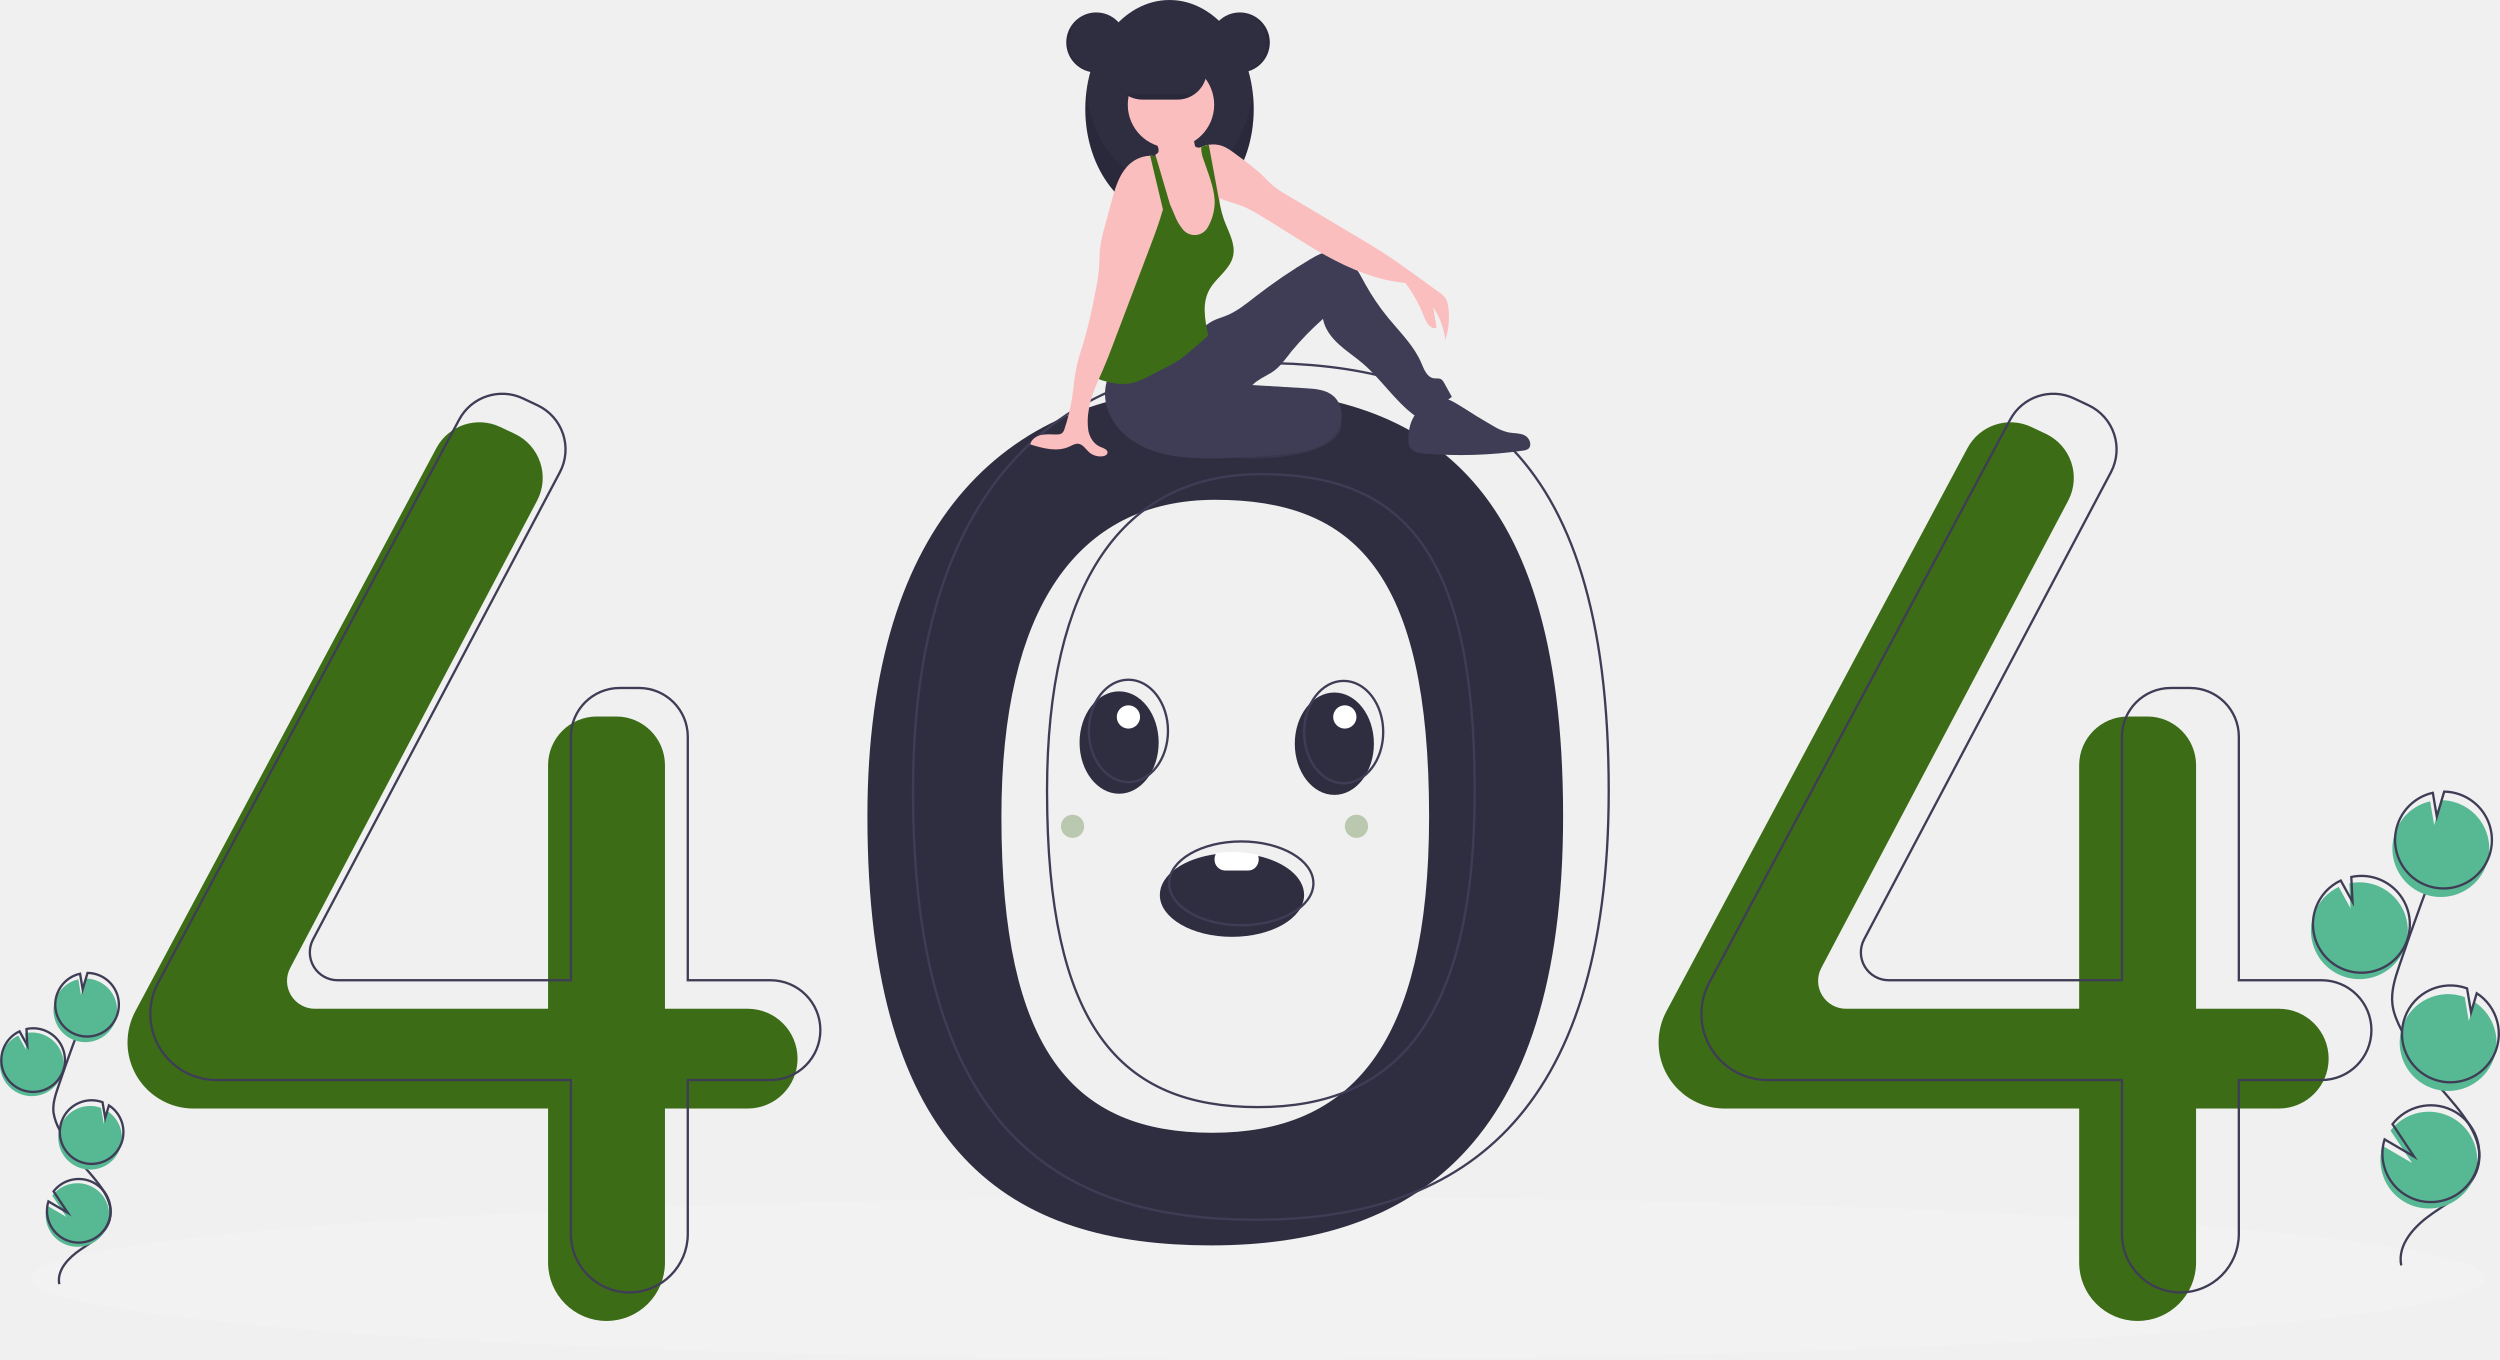
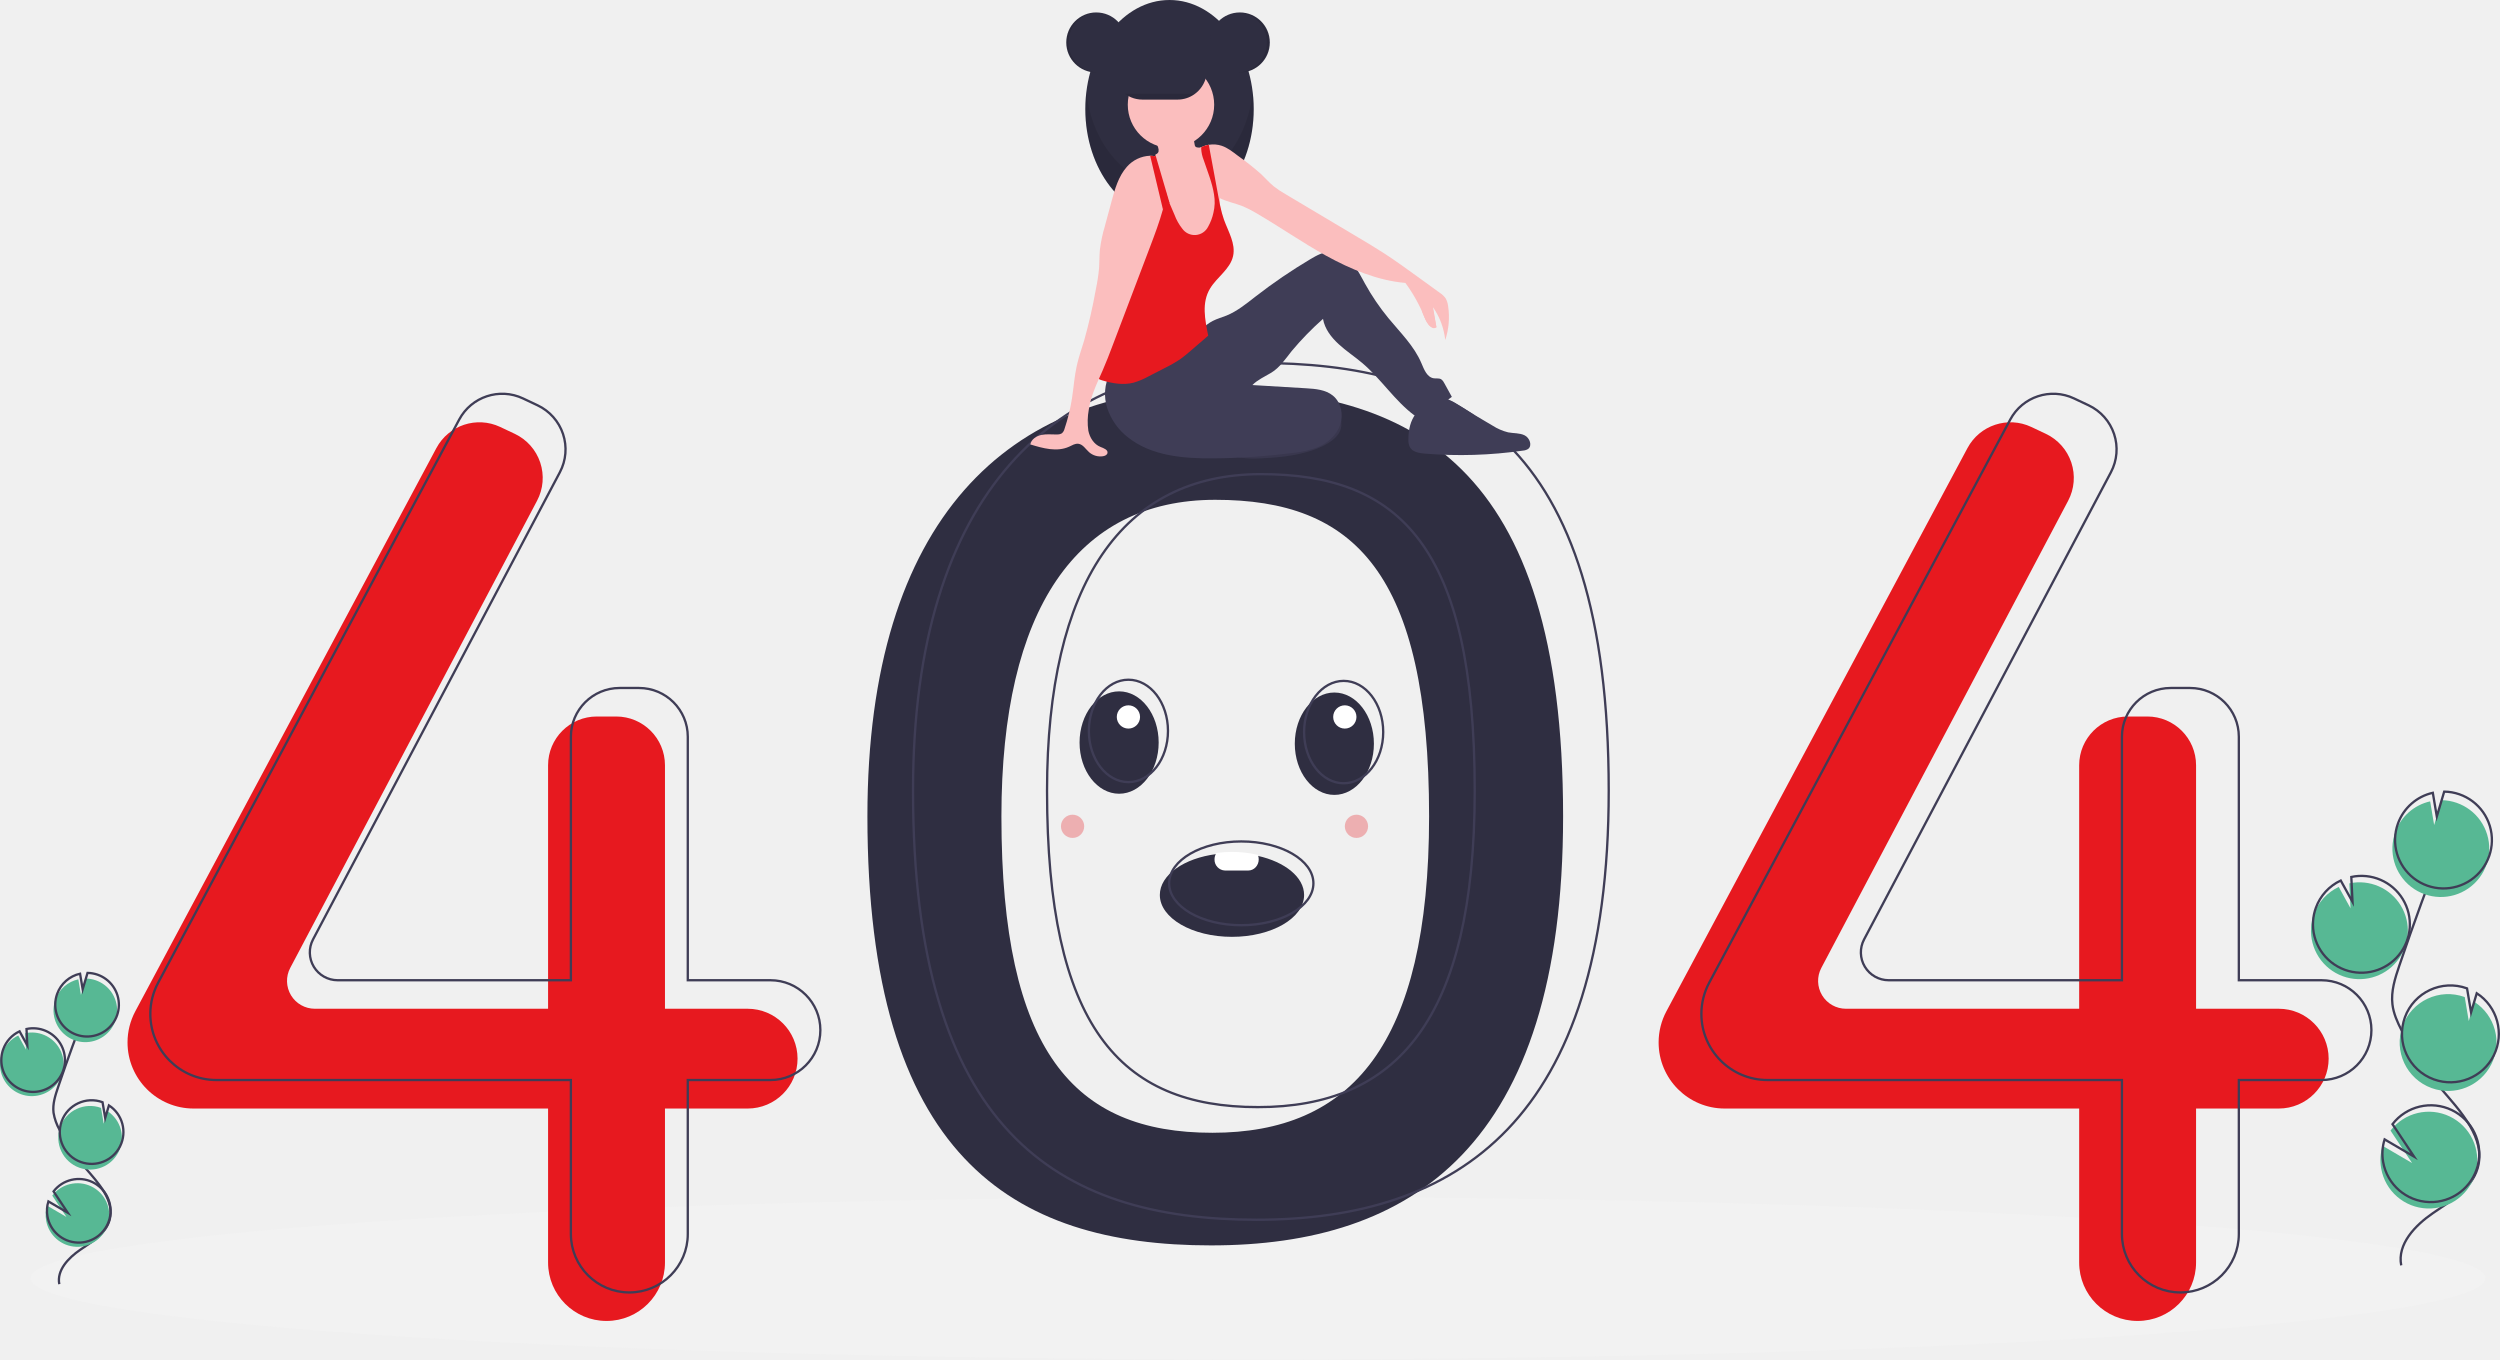
<svg xmlns="http://www.w3.org/2000/svg" id="fd59ce54-f850-4dfc-bc34-dd7d379d600e" data-name="Layer 1" width="1074.392" height="584.231" viewBox="0 0 1074.392 584.231">
  <ellipse cx="540.643" cy="549.309" rx="527.5" ry="34.922" fill="#f2f2f2" />
  <path d="M583.48,324.894c-85.944,0-147.651,55.139-147.651,183.798,0,145.813,61.707,184.411,147.651,184.411s151.327-42.274,151.327-184.411C734.807,356.753,669.424,324.894,583.48,324.894Zm.565,319.808c-59.527,0-90.626-34.923-90.626-135.916,0-89.112,32.372-136.105,91.899-136.105s91.899,30.868,91.899,136.105C677.217,607.234,643.572,644.703,584.045,644.703Z" transform="translate(-63.054 -157.8845)" fill="#2f2e41" />
-   <path d="M384.365,591.401H348.831V486.762A20.956,20.956,0,0,0,327.875,465.806h-8.326a20.956,20.956,0,0,0-20.956,20.956V591.401H198.363a11.963,11.963,0,0,1-10.578-17.552l106.082-200.78A20.956,20.956,0,0,0,284.287,344.33l-6.262-2.957a20.956,20.956,0,0,0-27.429,9.07L121.214,592.475a28.416,28.416,0,0,0-3.356,13.396v0a28.416,28.416,0,0,0,28.416,28.416H298.593v66.167a25.119,25.119,0,0,0,25.119,25.119h0a25.119,25.119,0,0,0,25.119-25.119V634.287h35.534a21.443,21.443,0,0,0,21.443-21.443v0A21.443,21.443,0,0,0,384.365,591.401Z" transform="translate(-63.054 -157.8845)" fill="#3c6d16" />
-   <path d="M1042.362,591.401h-35.534V486.762A20.956,20.956,0,0,0,985.872,465.806h-8.326a20.956,20.956,0,0,0-20.956,20.956V591.401H856.359a11.963,11.963,0,0,1-10.578-17.552L951.864,373.069A20.956,20.956,0,0,0,942.284,344.33l-6.262-2.957a20.956,20.956,0,0,0-27.429,9.07L779.211,592.475a28.416,28.416,0,0,0-3.356,13.396v0a28.416,28.416,0,0,0,28.416,28.416H956.589v66.167a25.119,25.119,0,0,0,25.119,25.119h0a25.119,25.119,0,0,0,25.119-25.119V634.287h35.534a21.443,21.443,0,0,0,21.443-21.443v0A21.443,21.443,0,0,0,1042.362,591.401Z" transform="translate(-63.054 -157.8845)" fill="#3c6d16" />
+   <path d="M384.365,591.401H348.831V486.762A20.956,20.956,0,0,0,327.875,465.806h-8.326a20.956,20.956,0,0,0-20.956,20.956V591.401H198.363a11.963,11.963,0,0,1-10.578-17.552l106.082-200.78A20.956,20.956,0,0,0,284.287,344.33l-6.262-2.957a20.956,20.956,0,0,0-27.429,9.07L121.214,592.475a28.416,28.416,0,0,0-3.356,13.396v0a28.416,28.416,0,0,0,28.416,28.416H298.593v66.167a25.119,25.119,0,0,0,25.119,25.119h0a25.119,25.119,0,0,0,25.119-25.119V634.287h35.534a21.443,21.443,0,0,0,21.443-21.443v0A21.443,21.443,0,0,0,384.365,591.401Z" transform="translate(-63.054 -157.8845)" fill="#e7191f" />
+   <path d="M1042.362,591.401h-35.534V486.762A20.956,20.956,0,0,0,985.872,465.806h-8.326a20.956,20.956,0,0,0-20.956,20.956V591.401H856.359a11.963,11.963,0,0,1-10.578-17.552L951.864,373.069A20.956,20.956,0,0,0,942.284,344.33l-6.262-2.957a20.956,20.956,0,0,0-27.429,9.07L779.211,592.475a28.416,28.416,0,0,0-3.356,13.396v0a28.416,28.416,0,0,0,28.416,28.416H956.589v66.167a25.119,25.119,0,0,0,25.119,25.119h0a25.119,25.119,0,0,0,25.119-25.119V634.287h35.534a21.443,21.443,0,0,0,21.443-21.443v0A21.443,21.443,0,0,0,1042.362,591.401Z" transform="translate(-63.054 -157.8845)" fill="#e7191f" />
  <path d="M394.168,579.148H358.634V474.509a20.956,20.956,0,0,0-20.956-20.956h-8.326a20.956,20.956,0,0,0-20.956,20.956V579.148H208.165a11.963,11.963,0,0,1-10.578-17.552L303.67,360.816a20.956,20.956,0,0,0-9.58-28.739l-6.262-2.957a20.956,20.956,0,0,0-27.429,9.07L131.017,580.222a28.416,28.416,0,0,0-3.356,13.396v0a28.416,28.416,0,0,0,28.416,28.416H308.395v66.167a25.119,25.119,0,0,0,25.119,25.119h0a25.119,25.119,0,0,0,25.119-25.119V622.034h35.534a21.443,21.443,0,0,0,21.443-21.443v0A21.443,21.443,0,0,0,394.168,579.148Z" transform="translate(-63.054 -157.8845)" fill="none" stroke="#3f3d56" stroke-miterlimit="10" />
  <path d="M1060.742,579.148h-35.534V474.509a20.956,20.956,0,0,0-20.956-20.956H995.925a20.956,20.956,0,0,0-20.956,20.956V579.148H874.739a11.963,11.963,0,0,1-10.578-17.552L970.244,360.816a20.956,20.956,0,0,0-9.58-28.739l-6.262-2.957a20.956,20.956,0,0,0-27.429,9.07L797.59,580.222a28.416,28.416,0,0,0-3.356,13.396v0a28.416,28.416,0,0,0,28.416,28.416H974.969v66.167a25.119,25.119,0,0,0,25.119,25.119h0a25.119,25.119,0,0,0,25.119-25.119V622.034h35.534a21.443,21.443,0,0,0,21.443-21.443v0A21.443,21.443,0,0,0,1060.742,579.148Z" transform="translate(-63.054 -157.8845)" fill="none" stroke="#3f3d56" stroke-miterlimit="10" />
  <path d="M603.085,313.866c-85.944,0-147.651,55.139-147.651,183.798,0,145.813,61.707,184.411,147.651,184.411s151.327-42.274,151.327-184.411C754.412,345.725,689.029,313.866,603.085,313.866Zm.565,319.808c-59.527,0-90.626-34.923-90.626-135.916,0-89.112,32.372-136.105,91.899-136.105s91.899,30.868,91.899,136.105C696.822,596.206,663.177,633.675,603.65,633.675Z" transform="translate(-63.054 -157.8845)" fill="none" stroke="#3f3d56" stroke-miterlimit="10" />
  <circle cx="471.141" cy="18.25" r="12.901" fill="#2f2e41" />
  <ellipse cx="502.607" cy="46.885" rx="36.186" ry="46.885" fill="#2f2e41" />
  <path d="M565.661,237.494c-18.128,0-33.141-17.271-35.776-39.805a60.976,60.976,0,0,0-.41,7.08c0,25.894,16.201,46.885,36.186,46.885s36.186-20.991,36.186-46.885a60.976,60.976,0,0,0-.41-7.08C598.803,220.224,583.789,237.494,565.661,237.494Z" transform="translate(-63.054 -157.8845)" opacity="0.1" />
  <path d="M639.296,342.073c-.777,3.193-4.128,5.751-7.839,7.538-7.802,3.757-17.425,4.878-26.76,5.254a45.176,45.176,0,0,1-7.144-.132,20.537,20.537,0,0,1-12.251-5.631,1.681,1.681,0,0,1,.044-2.844c4.969-5.459,13.262-8.806,21.616-11.216,6.334-1.827,17.381-6.561,24.29-5.922C637.944,329.739,640.277,338.041,639.296,342.073Z" transform="translate(-63.054 -157.8845)" fill="#3f3d56" />
  <path d="M639.296,342.073c-.777,3.193-4.128,5.751-7.839,7.538-7.802,3.757-17.425,4.878-26.76,5.254a45.176,45.176,0,0,1-7.144-.132,20.537,20.537,0,0,1-12.251-5.631,1.681,1.681,0,0,1,.044-2.844c4.969-5.459,13.262-8.806,21.616-11.216,6.334-1.827,17.381-6.561,24.29-5.922C637.944,329.739,640.277,338.041,639.296,342.073Z" transform="translate(-63.054 -157.8845)" opacity="0.1" />
  <path d="M540.098,318.206a19.77,19.77,0,0,0-1.199,15.075,26.339,26.339,0,0,0,8.829,12.497c10.095,8.092,23.988,9.205,36.925,9.093a284.649,284.649,0,0,0,33.905-2.324,40.538,40.538,0,0,0,11.001-2.554c4.222-1.827,7.933-5.178,9.436-9.526s.436-9.672-3.134-12.574c-3.137-2.55-7.463-2.9-11.498-3.143l-23.088-1.387c2.281-2.308,5.318-3.614,8.096-5.292,3.685-2.226,6.134-5.965,8.813-9.335a129.001,129.001,0,0,1,13.439-13.817c.751,4.31,3.478,7.85,6.687,10.824s6.908,5.368,10.244,8.2c8.079,6.858,13.896,16.167,22.392,22.5a43.829,43.829,0,0,0,16.049-8.012l-3.302-5.981a3.94,3.94,0,0,0-1.245-1.553c-.935-.575-2.14-.279-3.225-.441-2.901-.435-4.168-3.784-5.306-6.487-3.125-7.422-9.108-13.18-14.218-19.404a98.009,98.009,0,0,1-9.996-14.723c-1.717-3.102-3.288-6.331-5.617-9.003s-5.594-4.773-9.139-4.781c-3.132-.007-6.021,1.584-8.714,3.183a230.477,230.477,0,0,0-23.63,16.099c-3.944,3.062-7.863,6.296-12.489,8.174-1.947.79-4,1.331-5.869,2.292-3.273,1.684-5.757,4.534-8.431,7.064C566.277,311.892,553.219,317.738,540.098,318.206Z" transform="translate(-63.054 -157.8845)" fill="#3f3d56" />
  <path d="M588.374,253.983a23.774,23.774,0,0,1-1.734,8.033,10.045,10.045,0,0,1-5.768,5.573,12.375,12.375,0,0,1-5.623.182,10.882,10.882,0,0,1-4.582-1.561c-2.165-1.488-3.244-4.144-3.637-6.743-.393-2.596-.217-5.249-.469-7.863a42.944,42.944,0,0,0-1.202-6.255c-.17-.683-.343-1.362-.513-2.042-.167-.68-.33-1.359-.481-2.039-.138-.639-.267-1.281-.378-1.926-.091-.544-.173-1.092-.233-1.643a18.423,18.423,0,0,0-.809-4.811,14.607,14.607,0,0,0-1.687-2.854c-.286-.409-.563-.818-.818-1.243a5.89,5.89,0,0,1-.972-3.748,3.286,3.286,0,0,1,.148-.601c.025-.076.053-.151.085-.223A1.802,1.802,0,0,0,560.932,223.07a3.433,3.433,0,0,0-.148-1.778,11.318,11.318,0,0,0-.96-2.288c-.264-.478-1.161-1.34-1.167-1.888-.013-1.101,2.14-1.989,3.011-2.423a16.796,16.796,0,0,1,8.597-1.743c1.904.129,3.968.714,5.019,2.31.944,1.438.818,3.301,1.221,4.972a1.471,1.471,0,0,0,.299.664,1.341,1.341,0,0,0,.739.34,4.549,4.549,0,0,0,1.416.057h.003a2.931,2.931,0,0,0,.371-.054,4.957,4.957,0,0,0,2.033-.878q.585-.156,1.18-.255a.251.251,0,0,0,.047-.009c1.576,4.975,1.781,10.308,3.071,15.374.639,2.52,1.554,5.009,1.683,7.602.009.113.013.23.016.346.019.834-.047,1.674-.013,2.505a6.981,6.981,0,0,0,.126,1.114,15.611,15.611,0,0,0,.525,1.743l.009.028c.06.183.116.368.164.554.035.135.066.267.091.403l.003.009A14.938,14.938,0,0,1,588.374,253.983Z" transform="translate(-63.054 -157.8845)" fill="#fbbebe" />
  <circle cx="503.237" cy="44.997" r="18.565" fill="#fbbebe" />
  <path d="M684.157,304.033a30.445,30.445,0,0,0-5.236-14.103q.722,4.295,1.447,8.587a3.214,3.214,0,0,1-3.367-1.035,10.337,10.337,0,0,1-1.765-3.276,67.466,67.466,0,0,0-8.21-14.736c-11.819-.985-23.502-5.884-33.896-11.595-10.396-5.708-20.126-12.552-30.384-18.502a43.573,43.573,0,0,0-5.544-2.832c-3.21-1.287-6.812-1.954-9.855-3.468-.204-.101-.409-.208-.61-.318a12.578,12.578,0,0,1-1.945-1.306,10.344,10.344,0,0,1-.931-.856,20.351,20.351,0,0,1-3.559-5.953c-1.633-3.612-2.215-7.97-3.845-11.583a11.203,11.203,0,0,1,2.502-1.765h.003c.132-.069.264-.135.4-.198a11.94,11.94,0,0,1,2.004-.733q.585-.156,1.18-.255a.251.251,0,0,0,.047-.009,11.566,11.566,0,0,1,5.491.434c2.587.875,4.767,2.621,6.941,4.273a114.02,114.02,0,0,1,10.148,8.049c1.794,1.718,3.43,3.606,5.359,5.167a42.144,42.144,0,0,0,5.057,3.351q15.656,9.327,31.315,18.65c3.534,2.105,7.07,4.21,10.526,6.438,5.249,3.386,10.308,7.055,15.365,10.721q4.47,3.238,8.936,6.479a9.728,9.728,0,0,1,2.533,2.341,8.472,8.472,0,0,1,1.123,3.433A31.387,31.387,0,0,1,684.157,304.033Z" transform="translate(-63.054 -157.8845)" fill="#fbbebe" />
-   <path d="M592.977,267.944c-1.252,5.617-6.929,9.012-9.896,13.946-3.688,6.123-2.184,13.241-.799,20.255q-3.795,3.271-7.593,6.542c-1.397,1.199-2.794,2.404-4.298,3.464a57.351,57.351,0,0,1-6.86,3.94q-3.361,1.728-6.721,3.458a32.128,32.128,0,0,1-6.58,2.788c-4.415,1.133-9.103.34-13.471-.972a6.088,6.088,0,0,1-1.473-.601,2.394,2.394,0,0,1-.699-.632,3.911,3.911,0,0,1-.444-2.539c.444-7.351,2.24-14.547,4.031-21.69a85.26,85.26,0,0,1,3.848-12.577,85.077,85.077,0,0,1,5.415-10.151,68.368,68.368,0,0,1,7.929-11.514,18.479,18.479,0,0,0,3.675-4.739c1.117-2.549.686-5.472.913-8.247a17.148,17.148,0,0,1,1.633-6.007v-.003a17.093,17.093,0,0,1,1.743-2.882q.458,1.067.916,2.13.302.699.598,1.394.387.897.768,1.787,1.1,2.558,2.196,5.113a21.59,21.59,0,0,0,3.335,5.944,6.499,6.499,0,0,0,11.123-.853,21.261,21.261,0,0,0,2.272-6.013,19.215,19.215,0,0,0,.252-7.835c-.758-5.009-2.889-10.126-4.437-14.78a14.945,14.945,0,0,1-1.079-4.871,3.351,3.351,0,0,1,.057-.56c.009-.047.019-.098.028-.145a11.94,11.94,0,0,1,2.004-.733q.585-.156,1.18-.255,2.044,11.064,4.094,22.127c.032.173.066.346.098.522.195,1.057.393,2.115.614,3.169.198.957.412,1.91.651,2.857l.009.028c.082.321.167.639.255.957l.003.009c.242.868.513,1.731.818,2.58C590.938,257.475,594.164,262.629,592.977,267.944Z" transform="translate(-63.054 -157.8845)" fill="#3c6d16" />
+   <path d="M592.977,267.944c-1.252,5.617-6.929,9.012-9.896,13.946-3.688,6.123-2.184,13.241-.799,20.255q-3.795,3.271-7.593,6.542c-1.397,1.199-2.794,2.404-4.298,3.464a57.351,57.351,0,0,1-6.86,3.94q-3.361,1.728-6.721,3.458a32.128,32.128,0,0,1-6.58,2.788c-4.415,1.133-9.103.34-13.471-.972a6.088,6.088,0,0,1-1.473-.601,2.394,2.394,0,0,1-.699-.632,3.911,3.911,0,0,1-.444-2.539c.444-7.351,2.24-14.547,4.031-21.69a85.26,85.26,0,0,1,3.848-12.577,85.077,85.077,0,0,1,5.415-10.151,68.368,68.368,0,0,1,7.929-11.514,18.479,18.479,0,0,0,3.675-4.739c1.117-2.549.686-5.472.913-8.247a17.148,17.148,0,0,1,1.633-6.007v-.003a17.093,17.093,0,0,1,1.743-2.882q.458,1.067.916,2.13.302.699.598,1.394.387.897.768,1.787,1.1,2.558,2.196,5.113a21.59,21.59,0,0,0,3.335,5.944,6.499,6.499,0,0,0,11.123-.853,21.261,21.261,0,0,0,2.272-6.013,19.215,19.215,0,0,0,.252-7.835c-.758-5.009-2.889-10.126-4.437-14.78a14.945,14.945,0,0,1-1.079-4.871,3.351,3.351,0,0,1,.057-.56c.009-.047.019-.098.028-.145a11.94,11.94,0,0,1,2.004-.733q.585-.156,1.18-.255,2.044,11.064,4.094,22.127c.032.173.066.346.098.522.195,1.057.393,2.115.614,3.169.198.957.412,1.91.651,2.857l.009.028c.082.321.167.639.255.957l.003.009c.242.868.513,1.731.818,2.58C590.938,257.475,594.164,262.629,592.977,267.944Z" transform="translate(-63.054 -157.8845)" fill="#e7191f" />
  <path d="M668.321,346.877a6.583,6.583,0,0,0,.61,3.143c1.162,2.124,3.95,2.606,6.362,2.805a188.377,188.377,0,0,0,42.266-1.288,4.886,4.886,0,0,0,2.151-.668c1.99-1.395.763-4.795-1.41-5.884s-4.751-.826-7.135-1.297a22.479,22.479,0,0,1-6.678-2.896q-7.252-4.167-14.293-8.688c-2.795-1.795-6.093-3.71-9.24-2.646C672.43,332.343,668.265,337.681,668.321,346.877Z" transform="translate(-63.054 -157.8845)" fill="#3f3d56" />
  <path d="M564.437,240.874v.003c-.022.132-.044.261-.072.39-.035.214-.076.431-.116.645-.39,1.998-.868,3.987-1.419,5.963-1.51,5.459-3.534,10.831-5.541,16.123q-8.081,21.287-16.164,42.577c-1.359,3.575-2.716,7.152-4.261,10.654-.516,1.167-1.048,2.344-1.576,3.534-1.894,4.257-3.713,8.653-4.317,13.184a27.45,27.45,0,0,0-.192,9.04c.604,2.97,2.407,5.872,5.23,6.97,1.378.538,3.351,1.259,2.974,2.69-.204.787-1.098,1.171-1.901,1.303a7.312,7.312,0,0,1-5.966-1.718c-1.507-1.337-2.665-3.417-4.67-3.641-1.388-.151-2.665.68-3.936,1.262-5.186,2.369-11.227.711-16.674-.972.428-2.206,2.643-3.66,4.843-4.1,2.199-.444,4.474-.129,6.718-.189a3.51,3.51,0,0,0,2.042-.525,3.705,3.705,0,0,0,1.101-1.882,78.964,78.964,0,0,0,3.213-13.147c.724-4.666,1.026-9.405,2.058-14.015.802-3.597,2.042-7.08,3.106-10.61a224.682,224.682,0,0,0,5.06-22.077,78.02,78.02,0,0,0,1.425-9.368c.179-2.612.094-5.236.346-7.838a60.888,60.888,0,0,1,2.111-9.997q1.444-5.348,2.885-10.689c1.425-5.271,2.955-10.746,6.567-14.843a13.962,13.962,0,0,1,10.028-4.789,9.882,9.882,0,0,1,2.13.23c.116.028.233.057.349.088a8.634,8.634,0,0,1,2.174.9c1.114-.708,1.68-.459,2.42.632a6.973,6.973,0,0,1,.881,3.795A52.424,52.424,0,0,1,564.437,240.874Z" transform="translate(-63.054 -157.8845)" fill="#fbbebe" />
-   <path d="M565.661,245.046l-.047.047-.255.255-2.53,2.527-1.24-5.208-4.251-17.854a9.882,9.882,0,0,1,2.13.23,3.286,3.286,0,0,1,.148-.601l.201.689,1.441,4.902,2.728,9.308.45,1.532v.003Z" transform="translate(-63.054 -157.8845)" fill="#3c6d16" />
+   <path d="M565.661,245.046l-.047.047-.255.255-2.53,2.527-1.24-5.208-4.251-17.854a9.882,9.882,0,0,1,2.13.23,3.286,3.286,0,0,1,.148-.601l.201.689,1.441,4.902,2.728,9.308.45,1.532v.003Z" transform="translate(-63.054 -157.8845)" fill="#e7191f" />
  <path d="M581.715,188.087a12.582,12.582,0,0,1-3.7,8.896,12.314,12.314,0,0,1-1.36,1.176,12.528,12.528,0,0,1-7.536,2.524H554.023a12.59,12.59,0,0,1,0-25.18h15.096A12.629,12.629,0,0,1,581.715,188.087Z" transform="translate(-63.054 -157.8845)" fill="#2f2e41" />
  <circle cx="532.815" cy="18.25" r="12.901" fill="#2f2e41" />
  <path d="M595.554,163.234c-.158,0-.315.006-.472.012a12.898,12.898,0,0,1,0,25.778c.157.006.314.012.472.012a12.901,12.901,0,1,0,0-25.802Z" transform="translate(-63.054 -157.8845)" opacity="0.1" />
  <path d="M534.195,163.234c.158,0,.315.006.472.012a12.898,12.898,0,0,0,0,25.778c-.157.006-.314.012-.472.012a12.901,12.901,0,0,1,0-25.802Z" transform="translate(-63.054 -157.8845)" opacity="0.1" />
  <path d="M576.655,198.159a12.528,12.528,0,0,1-7.536,2.524H554.023a12.528,12.528,0,0,1-7.536-2.524Z" transform="translate(-63.054 -157.8845)" opacity="0.1" />
  <path d="M674.14,291.64s3.252,9.372,6.229,6.876L677.996,286.267Z" transform="translate(-63.054 -157.8845)" fill="#fbbebe" />
  <path d="M1069.918,577.434a20.813,20.813,0,1,0,2.772-39.915l.521,10.712-5.068-9.18a20.734,20.734,0,0,0-10.684,11.723,20.408,20.408,0,0,0-1.197,5.63A20.809,20.809,0,0,0,1069.918,577.434Z" transform="translate(-63.054 -157.8845)" fill="#57b894" />
  <path d="M1094.995,701.678c-1.789-9.11,5.963-17.187,13.621-22.437s16.605-10.408,19.218-19.317c3.755-12.804-7.43-24.53-16.136-34.642a125.3,125.3,0,0,1-16.524-24.557c-1.811-3.533-3.476-7.225-3.952-11.166-.686-5.675,1.137-11.323,2.974-16.737q9.179-27.052,19.628-53.65" transform="translate(-63.054 -157.8845)" fill="none" stroke="#3f3d56" stroke-miterlimit="10" />
  <path d="M1070.775,574.676a20.813,20.813,0,1,0,2.772-39.915l.521,10.712-5.068-9.18a20.734,20.734,0,0,0-10.684,11.723,20.408,20.408,0,0,0-1.197,5.63A20.809,20.809,0,0,0,1070.775,574.676Z" transform="translate(-63.054 -157.8845)" fill="none" stroke="#3f3d56" stroke-miterlimit="10" />
  <path d="M1092.451,515.473a20.788,20.788,0,0,1,14.98-13.198l1.714,10.184,3.177-10.696a20.81,20.81,0,1,1-19.871,13.71Z" transform="translate(-63.054 -157.8845)" fill="#57b894" />
  <path d="M1093.594,511.795a20.788,20.788,0,0,1,14.98-13.198l1.714,10.184,3.177-10.696a20.81,20.81,0,1,1-19.871,13.71Z" transform="translate(-63.054 -157.8845)" fill="none" stroke="#3f3d56" stroke-miterlimit="10" />
  <path d="M1108.045,625.489a20.81,20.81,0,0,0,18.419-37.023l-2.441,8.219-1.731-10.304a.362.362,0,0,0-.053-.02,20.811,20.811,0,1,0-14.194,39.127Z" transform="translate(-63.054 -157.8845)" fill="#57b894" />
  <path d="M1109.035,621.764a20.81,20.81,0,0,0,18.419-37.023l-2.441,8.219-1.731-10.304a.362.362,0,0,0-.053-.02,20.811,20.811,0,1,0-14.194,39.127Z" transform="translate(-63.054 -157.8845)" fill="none" stroke="#3f3d56" stroke-miterlimit="10" />
  <path d="M1086.378,660.051a20.801,20.801,0,1,0,4.011-16.297l9.273,13.957-12.67-7.408A20.616,20.616,0,0,0,1086.378,660.051Z" transform="translate(-63.054 -157.8845)" fill="#57b894" />
  <path d="M1087.235,657.294a20.801,20.801,0,1,0,4.011-16.297l9.273,13.957-12.67-7.408A20.616,20.616,0,0,0,1087.235,657.294Z" transform="translate(-63.054 -157.8845)" fill="none" stroke="#3f3d56" stroke-miterlimit="10" />
  <path d="M72.061,628.133a13.674,13.674,0,1,0,1.821-26.225l.342,7.038-3.33-6.032a13.623,13.623,0,0,0-7.019,7.702,13.409,13.409,0,0,0-.787,3.699A13.672,13.672,0,0,0,72.061,628.133Z" transform="translate(-63.054 -157.8845)" fill="#57b894" />
  <path d="M88.538,709.763c-1.175-5.986,3.918-11.292,8.949-14.741s10.91-6.838,12.626-12.692c2.467-8.412-4.882-16.117-10.601-22.76A82.324,82.324,0,0,1,88.656,643.436a22.21,22.21,0,0,1-2.597-7.336c-.451-3.729.747-7.439,1.954-10.996q6.031-17.773,12.896-35.249" transform="translate(-63.054 -157.8845)" fill="none" stroke="#3f3d56" stroke-miterlimit="10" />
  <path d="M72.625,626.321a13.674,13.674,0,1,0,1.821-26.225l.342,7.038L71.458,601.103a13.623,13.623,0,0,0-7.019,7.702,13.409,13.409,0,0,0-.787,3.699A13.672,13.672,0,0,0,72.625,626.321Z" transform="translate(-63.054 -157.8845)" fill="none" stroke="#3f3d56" stroke-miterlimit="10" />
  <path d="M86.866,587.423a13.658,13.658,0,0,1,9.842-8.671l1.126,6.691,2.087-7.027a13.673,13.673,0,1,1-13.055,9.007Z" transform="translate(-63.054 -157.8845)" fill="#57b894" />
  <path d="M87.617,585.007a13.658,13.658,0,0,1,9.842-8.671l1.126,6.691L100.673,576a13.673,13.673,0,1,1-13.055,9.007Z" transform="translate(-63.054 -157.8845)" fill="none" stroke="#3f3d56" stroke-miterlimit="10" />
  <path d="M97.112,659.706a13.673,13.673,0,0,0,12.102-24.325l-1.604,5.4-1.137-6.77a.238.238,0,0,0-.035-.013,13.673,13.673,0,1,0-9.326,25.707Z" transform="translate(-63.054 -157.8845)" fill="#57b894" />
  <path d="M97.762,657.259a13.673,13.673,0,0,0,12.102-24.325l-1.604,5.4-1.137-6.77a.238.238,0,0,0-.035-.013,13.673,13.673,0,1,0-9.326,25.707Z" transform="translate(-63.054 -157.8845)" fill="none" stroke="#3f3d56" stroke-miterlimit="10" />
  <path d="M82.876,682.414a13.667,13.667,0,1,0,2.635-10.708l6.092,9.17-8.324-4.867A13.545,13.545,0,0,0,82.876,682.414Z" transform="translate(-63.054 -157.8845)" fill="#57b894" />
  <path d="M83.439,680.602a13.667,13.667,0,1,0,2.635-10.708l6.092,9.17-8.324-4.867A13.545,13.545,0,0,0,83.439,680.602Z" transform="translate(-63.054 -157.8845)" fill="none" stroke="#3f3d56" stroke-miterlimit="10" />
  <ellipse cx="480.946" cy="319.115" rx="17" ry="22" fill="#2f2e41" />
  <ellipse cx="573.446" cy="319.615" rx="17" ry="22" fill="#2f2e41" />
  <path d="M623.5,542.5c0,9.94-13.88,18-31,18s-31-8.06-31-18c0-8.61,10.41-15.81,24.32-17.57a50.104,50.104,0,0,1,6.68-.43,50.699,50.699,0,0,1,11.13,1.2C615.25,528.29,623.5,534.84,623.5,542.5Z" transform="translate(-63.054 -157.8845)" fill="#2f2e41" />
  <ellipse cx="484.946" cy="314.115" rx="17" ry="22" fill="none" stroke="#3f3d56" stroke-miterlimit="10" />
  <ellipse cx="577.446" cy="314.615" rx="17" ry="22" fill="none" stroke="#3f3d56" stroke-miterlimit="10" />
  <ellipse cx="533.446" cy="379.615" rx="31" ry="18" fill="none" stroke="#3f3d56" stroke-miterlimit="10" />
  <path d="M604,527.2a4.937,4.937,0,0,1-1.32,3.392A4.339,4.339,0,0,1,599.5,532h-10a4.664,4.664,0,0,1-4.5-4.8,4.905,4.905,0,0,1,.82-2.741A47.02,47.02,0,0,1,592.5,524a47.665,47.665,0,0,1,11.13,1.28A5.067,5.067,0,0,1,604,527.2Z" transform="translate(-63.054 -157.8845)" fill="#fff" />
  <circle cx="484.946" cy="308.115" r="5" fill="#fff" />
  <circle cx="577.946" cy="308.115" r="5" fill="#fff" />
-   <circle cx="582.946" cy="355.115" r="5" fill="#3c6d16" opacity="0.3" />
-   <circle cx="460.946" cy="355.115" r="5" fill="#3c6d16" opacity="0.3" />
+   <circle cx="582.946" cy="355.115" r="5" fill="#e7191f" opacity="0.3" />
+   <circle cx="460.946" cy="355.115" r="5" fill="#e7191f" opacity="0.3" />
</svg>
